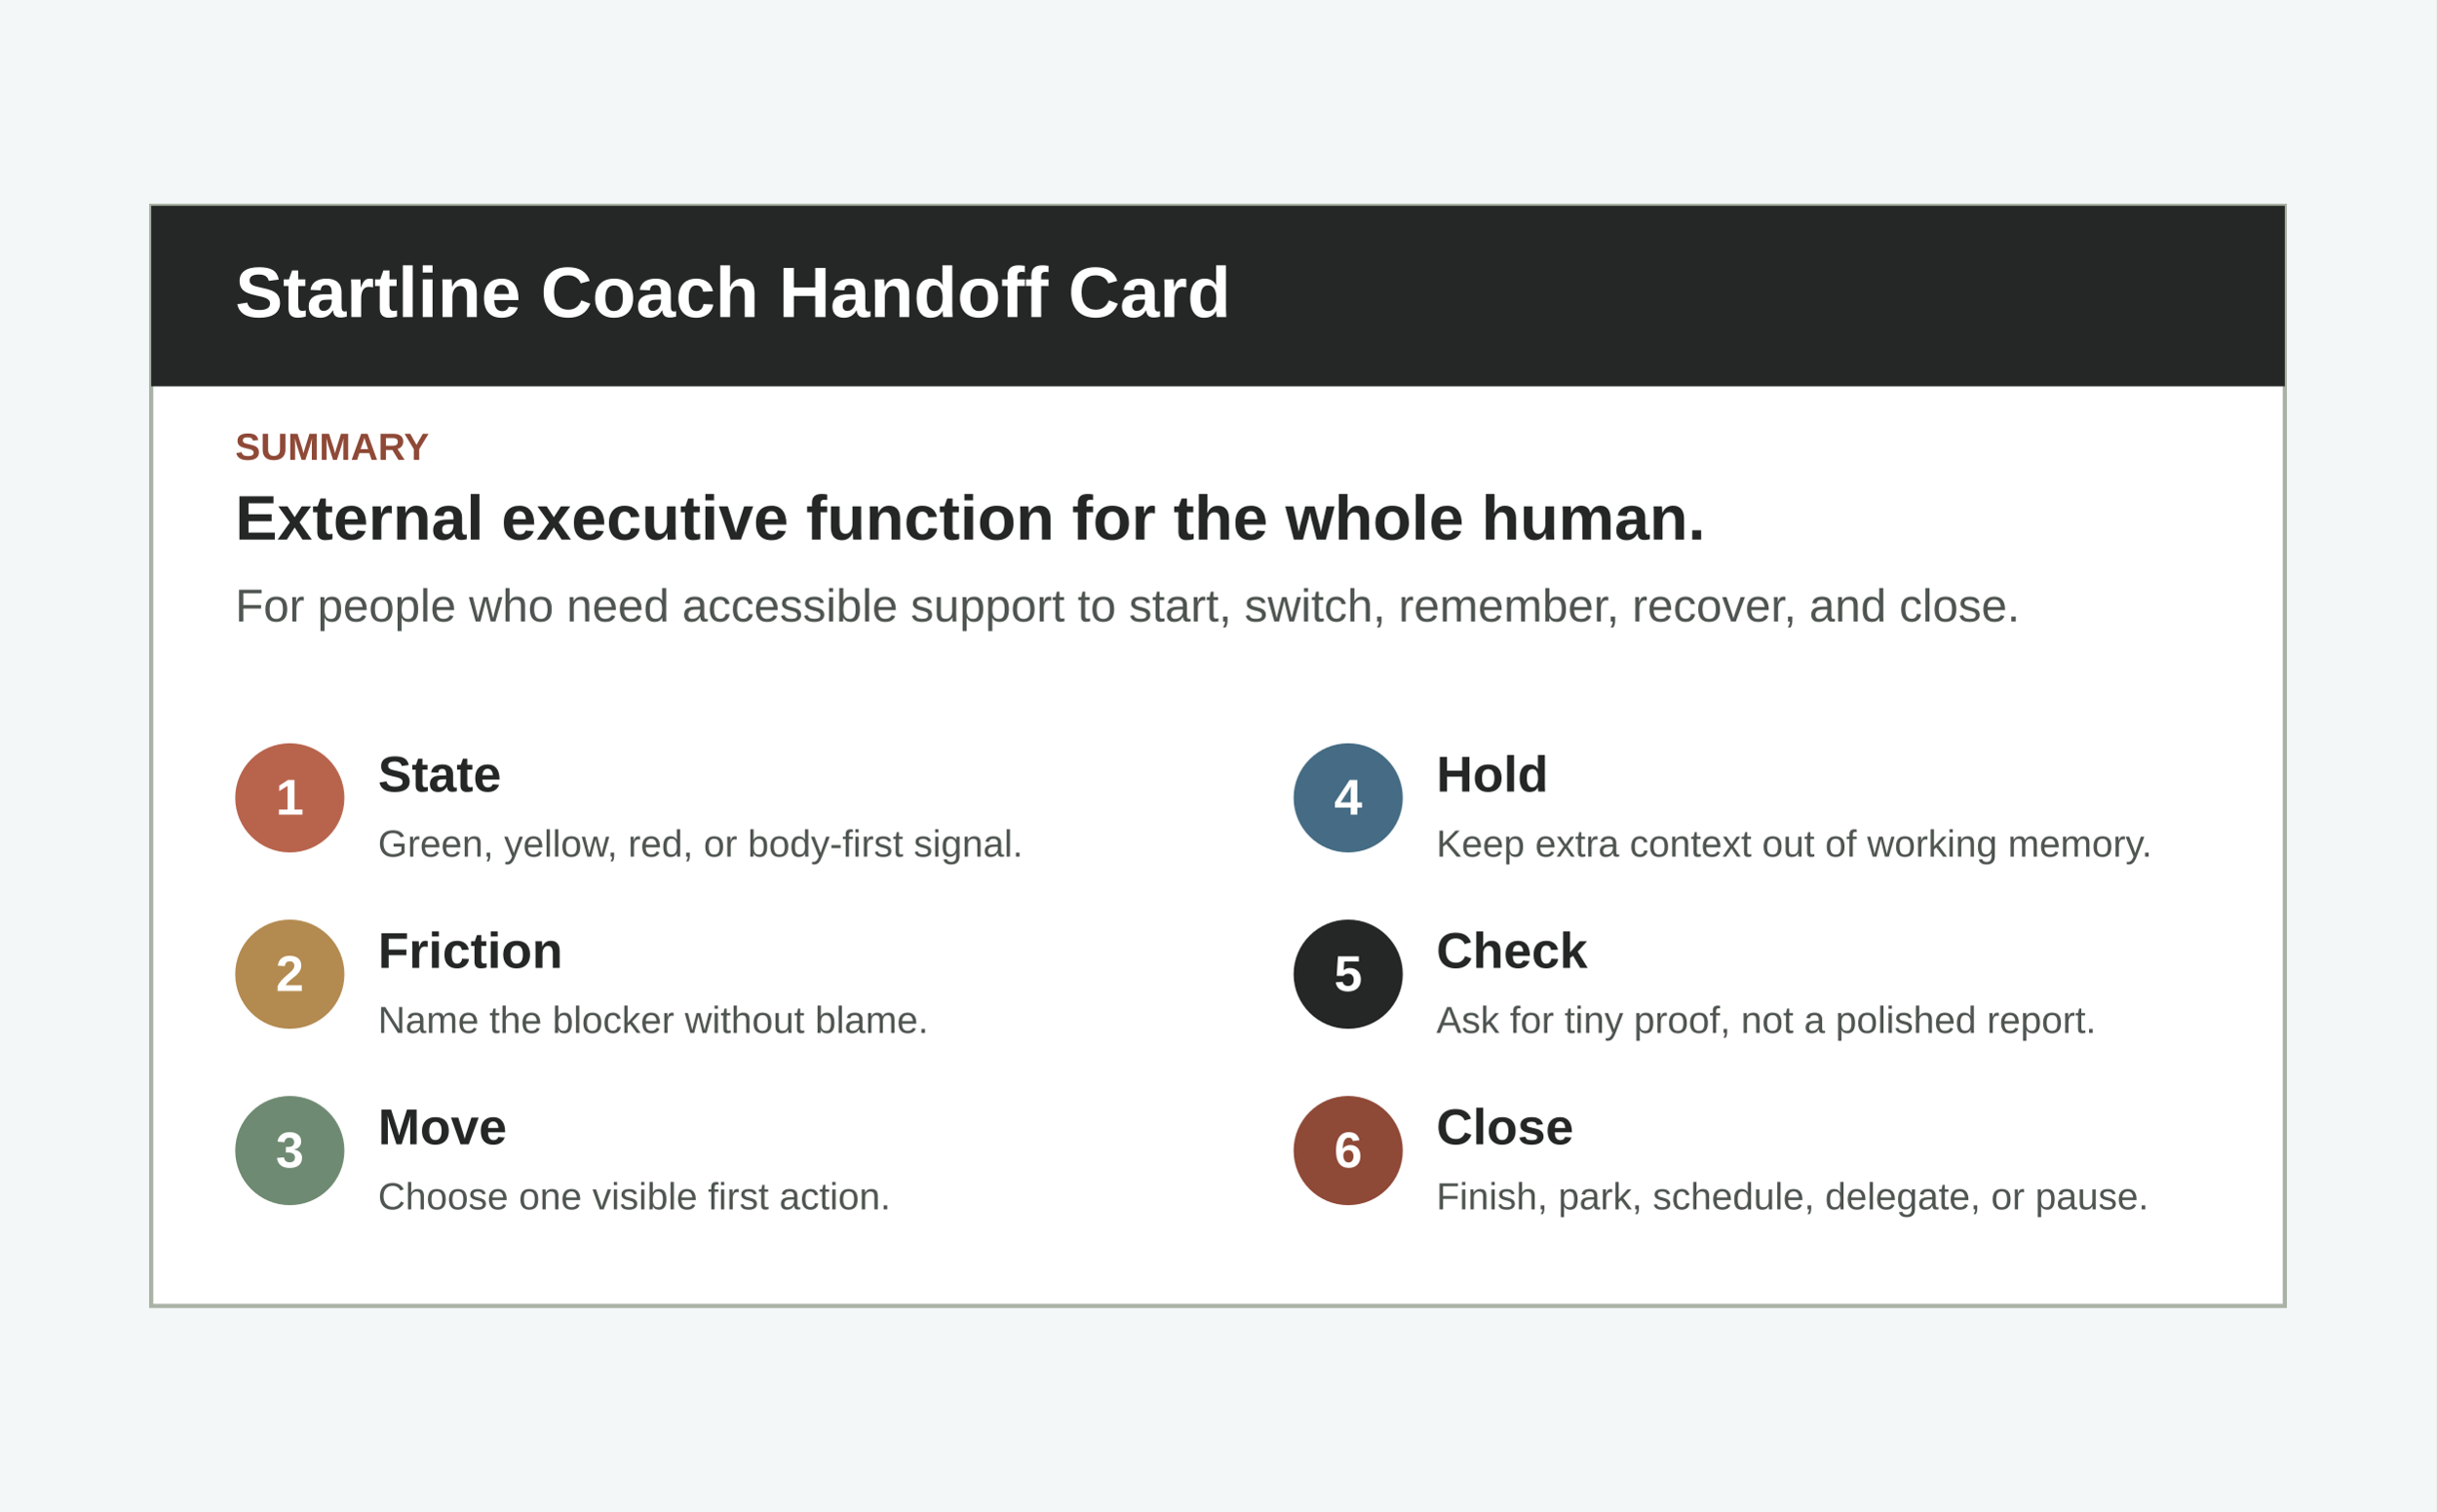
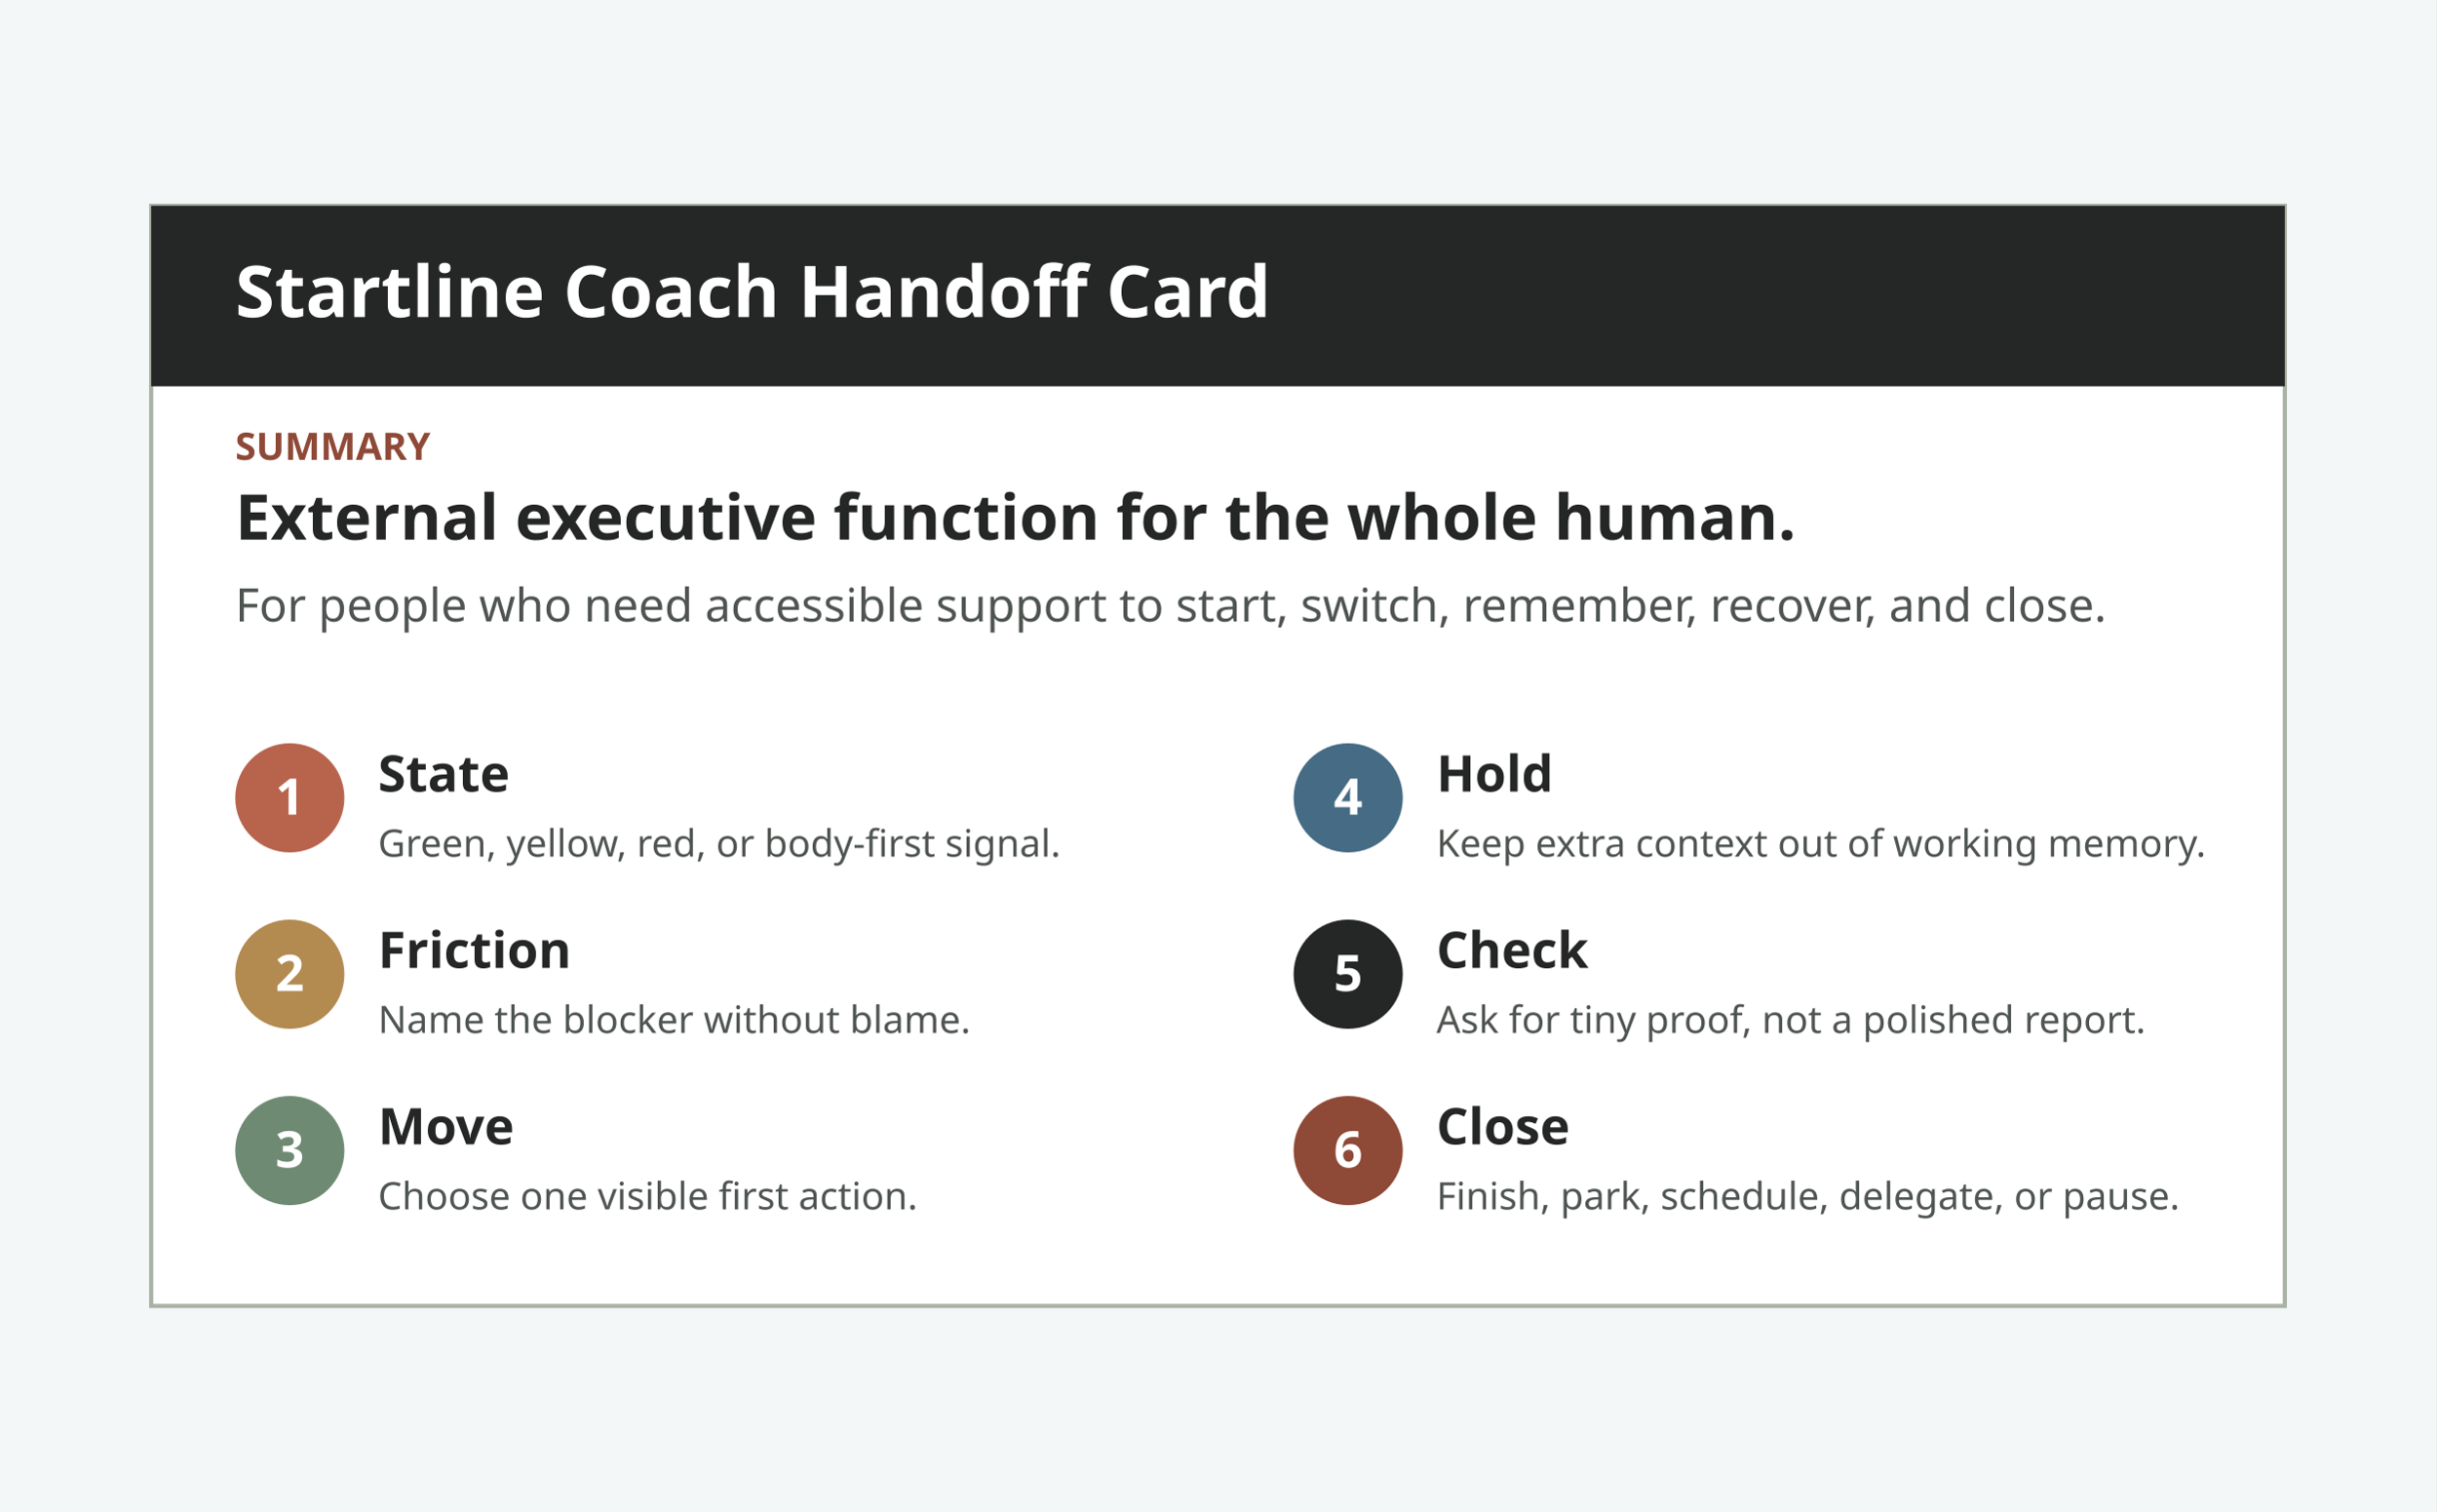
<svg xmlns="http://www.w3.org/2000/svg" width="1160" height="720" viewBox="0 0 1160 720" role="img" aria-labelledby="title desc">
  <rect width="1160" height="720" fill="#f4f7f8" />
  <path d="M72 98h1016v524H72z" fill="#ffffff" stroke="#aab2a6" stroke-width="2" />
  <path d="M72 98h1016v86H72z" fill="#252726" />
-   <text x="112" y="151" fill="#ffffff" font-family="Avenir Next, Arial, sans-serif" font-size="34" font-weight="800">Startline Coach Handoff Card</text>
-   <text x="112" y="219" fill="#8f4937" font-family="Avenir Next, Arial, sans-serif" font-size="18" font-weight="800">SUMMARY</text>
-   <text x="112" y="257" fill="#252726" font-family="Avenir Next, Arial, sans-serif" font-size="30" font-weight="800">External executive function for the whole human.</text>
-   <text x="112" y="296" fill="#4f5551" font-family="Avenir Next, Arial, sans-serif" font-size="22">For people who need accessible support to start, switch, remember, recover, and close.</text>
+   <text x="112" y="151" fill="#ffffff" font-family="Avenir Next, sans-serif" font-size="34" font-weight="800">Startline Coach Handoff Card</text>
+   <text x="112" y="219" fill="#8f4937" font-family="Avenir Next, sans-serif" font-size="18" font-weight="800">SUMMARY</text>
+   <text x="112" y="257" fill="#252726" font-family="Avenir Next, sans-serif" font-size="30" font-weight="800">External executive function for the whole human.</text>
+   <text x="112" y="296" fill="#4f5551" font-family="Avenir Next, sans-serif" font-size="22">For people who need accessible support to start, switch, remember, recover, and close.</text>
  <g transform="translate(112 354)">
    <circle cx="26" cy="26" r="26" fill="#b8644d" />
-     <text x="26" y="34" fill="#ffffff" text-anchor="middle" font-family="Avenir Next, Arial, sans-serif" font-size="24" font-weight="800">1</text>
-     <text x="68" y="23" fill="#252726" font-family="Avenir Next, Arial, sans-serif" font-size="24" font-weight="800">State</text>
-     <text x="68" y="54" fill="#4f5551" font-family="Avenir Next, Arial, sans-serif" font-size="18">Green, yellow, red, or body-first signal.</text>
+     <text x="26" y="34" fill="#ffffff" text-anchor="middle" font-family="Avenir Next, sans-serif" font-size="24" font-weight="800">1</text>
+     <text x="68" y="23" fill="#252726" font-family="Avenir Next, sans-serif" font-size="24" font-weight="800">State</text>
+     <text x="68" y="54" fill="#4f5551" font-family="Avenir Next, sans-serif" font-size="18">Green, yellow, red, or body-first signal.</text>
  </g>
  <g transform="translate(112 438)">
    <circle cx="26" cy="26" r="26" fill="#b38a50" />
-     <text x="26" y="34" fill="#ffffff" text-anchor="middle" font-family="Avenir Next, Arial, sans-serif" font-size="24" font-weight="800">2</text>
-     <text x="68" y="23" fill="#252726" font-family="Avenir Next, Arial, sans-serif" font-size="24" font-weight="800">Friction</text>
-     <text x="68" y="54" fill="#4f5551" font-family="Avenir Next, Arial, sans-serif" font-size="18">Name the blocker without blame.</text>
+     <text x="26" y="34" fill="#ffffff" text-anchor="middle" font-family="Avenir Next, sans-serif" font-size="24" font-weight="800">2</text>
+     <text x="68" y="23" fill="#252726" font-family="Avenir Next, sans-serif" font-size="24" font-weight="800">Friction</text>
+     <text x="68" y="54" fill="#4f5551" font-family="Avenir Next, sans-serif" font-size="18">Name the blocker without blame.</text>
  </g>
  <g transform="translate(112 522)">
    <circle cx="26" cy="26" r="26" fill="#6f8a72" />
-     <text x="26" y="34" fill="#ffffff" text-anchor="middle" font-family="Avenir Next, Arial, sans-serif" font-size="24" font-weight="800">3</text>
-     <text x="68" y="23" fill="#252726" font-family="Avenir Next, Arial, sans-serif" font-size="24" font-weight="800">Move</text>
-     <text x="68" y="54" fill="#4f5551" font-family="Avenir Next, Arial, sans-serif" font-size="18">Choose one visible first action.</text>
+     <text x="26" y="34" fill="#ffffff" text-anchor="middle" font-family="Avenir Next, sans-serif" font-size="24" font-weight="800">3</text>
+     <text x="68" y="23" fill="#252726" font-family="Avenir Next, sans-serif" font-size="24" font-weight="800">Move</text>
+     <text x="68" y="54" fill="#4f5551" font-family="Avenir Next, sans-serif" font-size="18">Choose one visible first action.</text>
  </g>
  <g transform="translate(616 354)">
    <circle cx="26" cy="26" r="26" fill="#456c84" />
-     <text x="26" y="34" fill="#ffffff" text-anchor="middle" font-family="Avenir Next, Arial, sans-serif" font-size="24" font-weight="800">4</text>
-     <text x="68" y="23" fill="#252726" font-family="Avenir Next, Arial, sans-serif" font-size="24" font-weight="800">Hold</text>
-     <text x="68" y="54" fill="#4f5551" font-family="Avenir Next, Arial, sans-serif" font-size="18">Keep extra context out of working memory.</text>
+     <text x="26" y="34" fill="#ffffff" text-anchor="middle" font-family="Avenir Next, sans-serif" font-size="24" font-weight="800">4</text>
+     <text x="68" y="23" fill="#252726" font-family="Avenir Next, sans-serif" font-size="24" font-weight="800">Hold</text>
+     <text x="68" y="54" fill="#4f5551" font-family="Avenir Next, sans-serif" font-size="18">Keep extra context out of working memory.</text>
  </g>
  <g transform="translate(616 438)">
    <circle cx="26" cy="26" r="26" fill="#252726" />
-     <text x="26" y="34" fill="#ffffff" text-anchor="middle" font-family="Avenir Next, Arial, sans-serif" font-size="24" font-weight="800">5</text>
-     <text x="68" y="23" fill="#252726" font-family="Avenir Next, Arial, sans-serif" font-size="24" font-weight="800">Check</text>
-     <text x="68" y="54" fill="#4f5551" font-family="Avenir Next, Arial, sans-serif" font-size="18">Ask for tiny proof, not a polished report.</text>
+     <text x="26" y="34" fill="#ffffff" text-anchor="middle" font-family="Avenir Next, sans-serif" font-size="24" font-weight="800">5</text>
+     <text x="68" y="23" fill="#252726" font-family="Avenir Next, sans-serif" font-size="24" font-weight="800">Check</text>
+     <text x="68" y="54" fill="#4f5551" font-family="Avenir Next, sans-serif" font-size="18">Ask for tiny proof, not a polished report.</text>
  </g>
  <g transform="translate(616 522)">
    <circle cx="26" cy="26" r="26" fill="#8f4937" />
-     <text x="26" y="34" fill="#ffffff" text-anchor="middle" font-family="Avenir Next, Arial, sans-serif" font-size="24" font-weight="800">6</text>
-     <text x="68" y="23" fill="#252726" font-family="Avenir Next, Arial, sans-serif" font-size="24" font-weight="800">Close</text>
-     <text x="68" y="54" fill="#4f5551" font-family="Avenir Next, Arial, sans-serif" font-size="18">Finish, park, schedule, delegate, or pause.</text>
+     <text x="26" y="34" fill="#ffffff" text-anchor="middle" font-family="Avenir Next, sans-serif" font-size="24" font-weight="800">6</text>
+     <text x="68" y="23" fill="#252726" font-family="Avenir Next, sans-serif" font-size="24" font-weight="800">Close</text>
+     <text x="68" y="54" fill="#4f5551" font-family="Avenir Next, sans-serif" font-size="18">Finish, park, schedule, delegate, or pause.</text>
  </g>
</svg>
